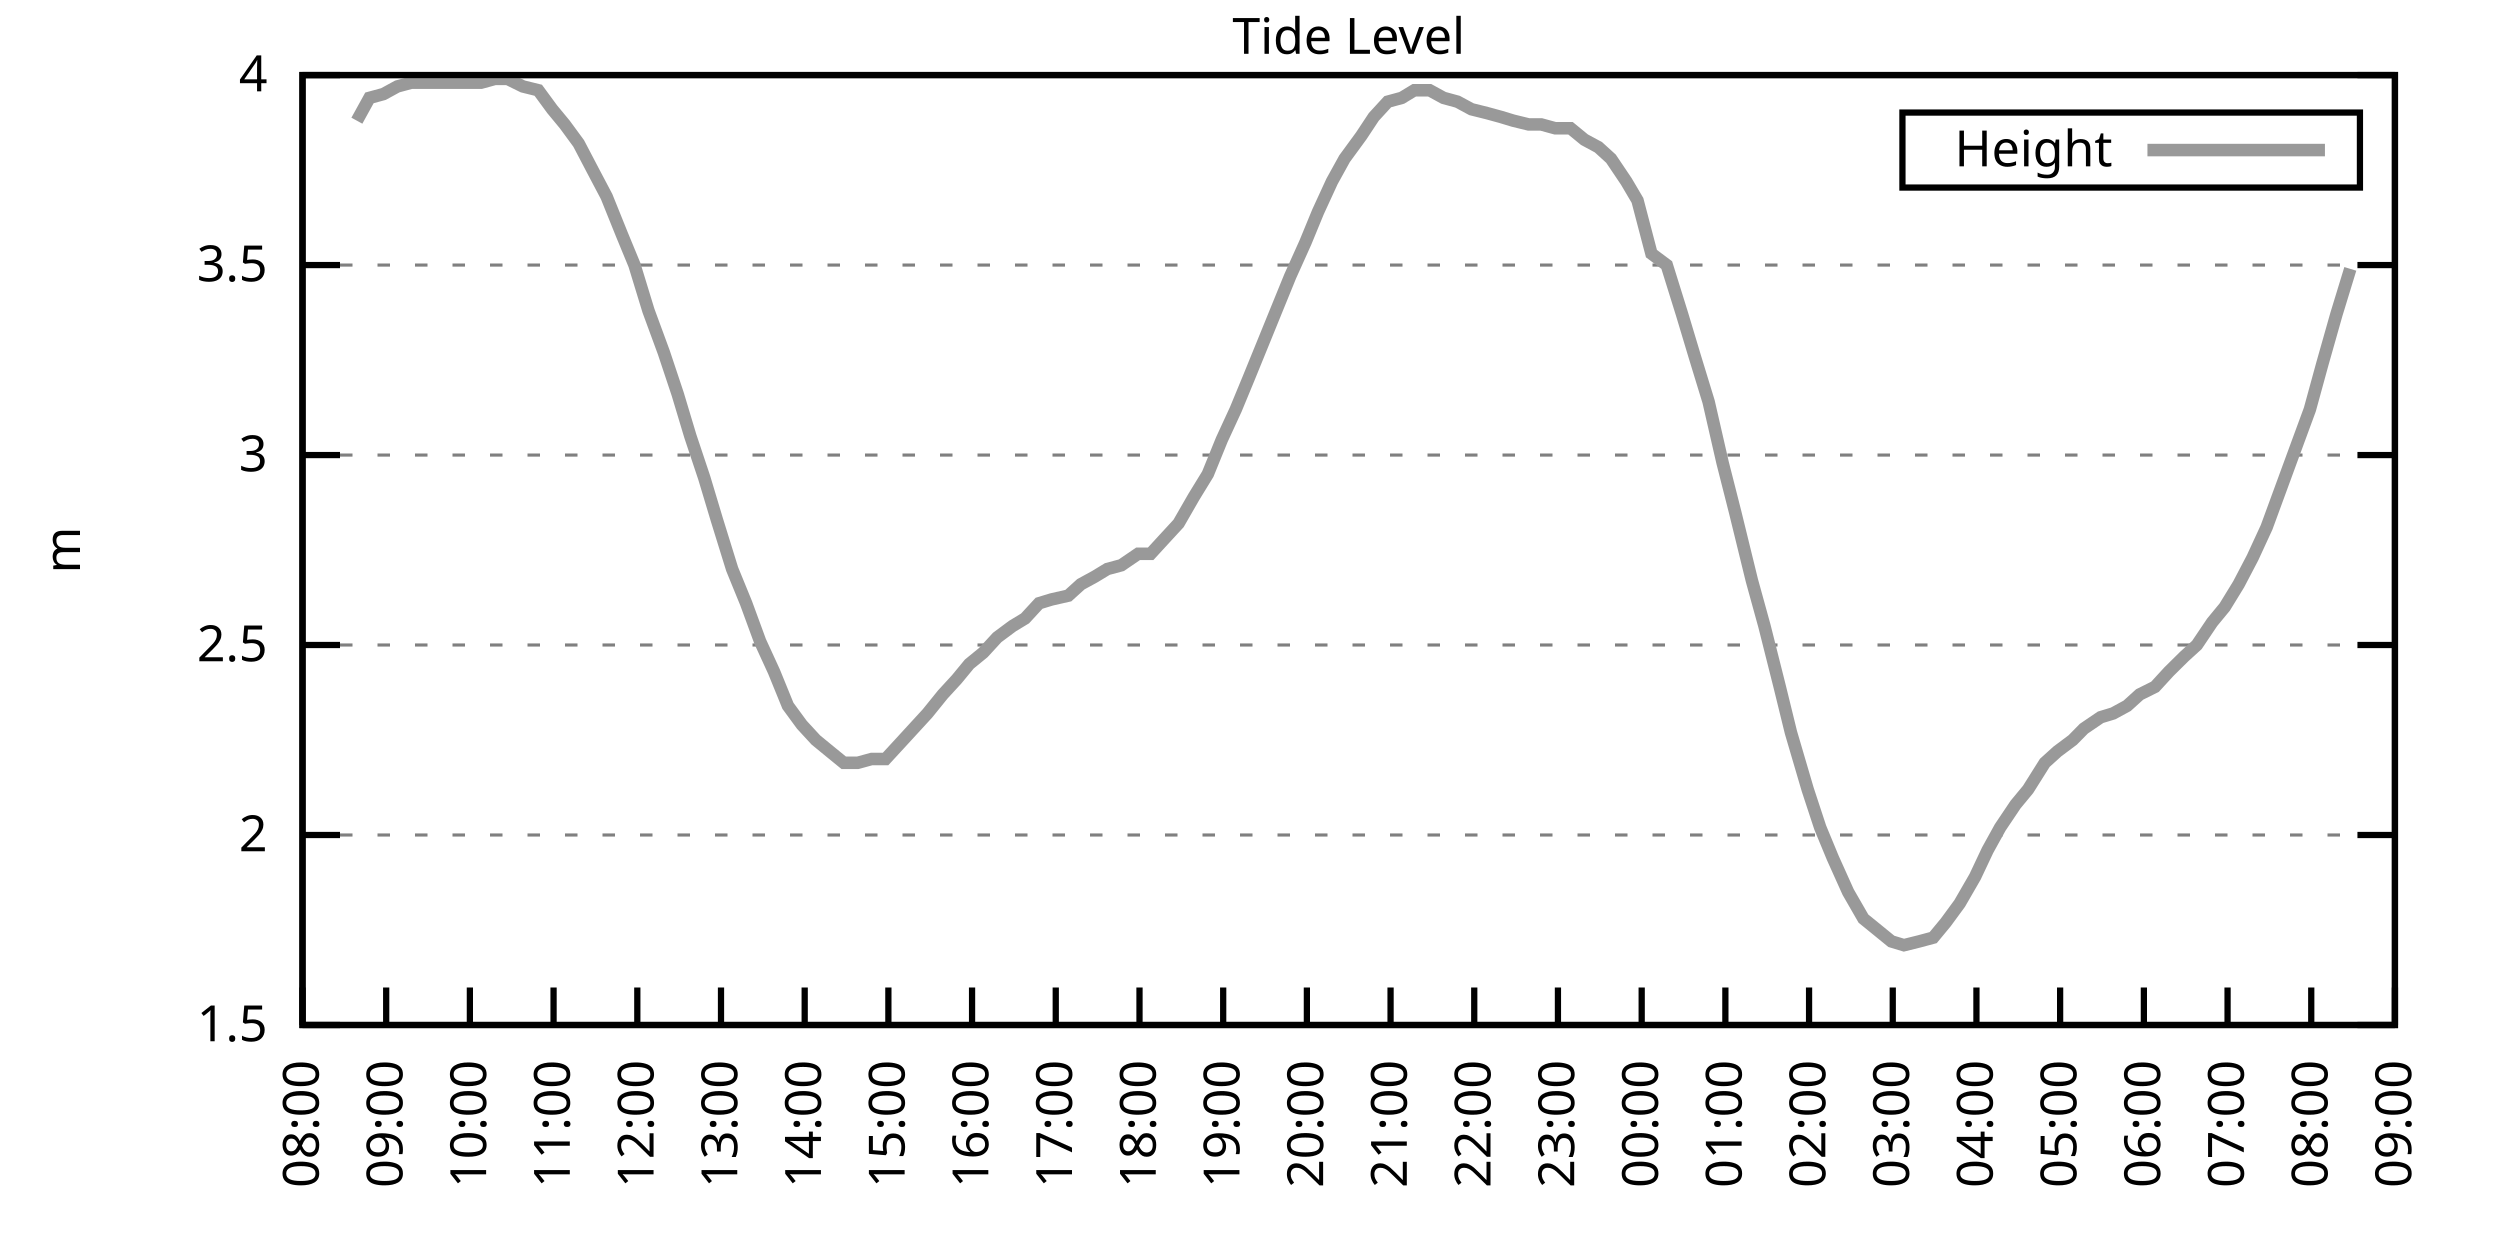
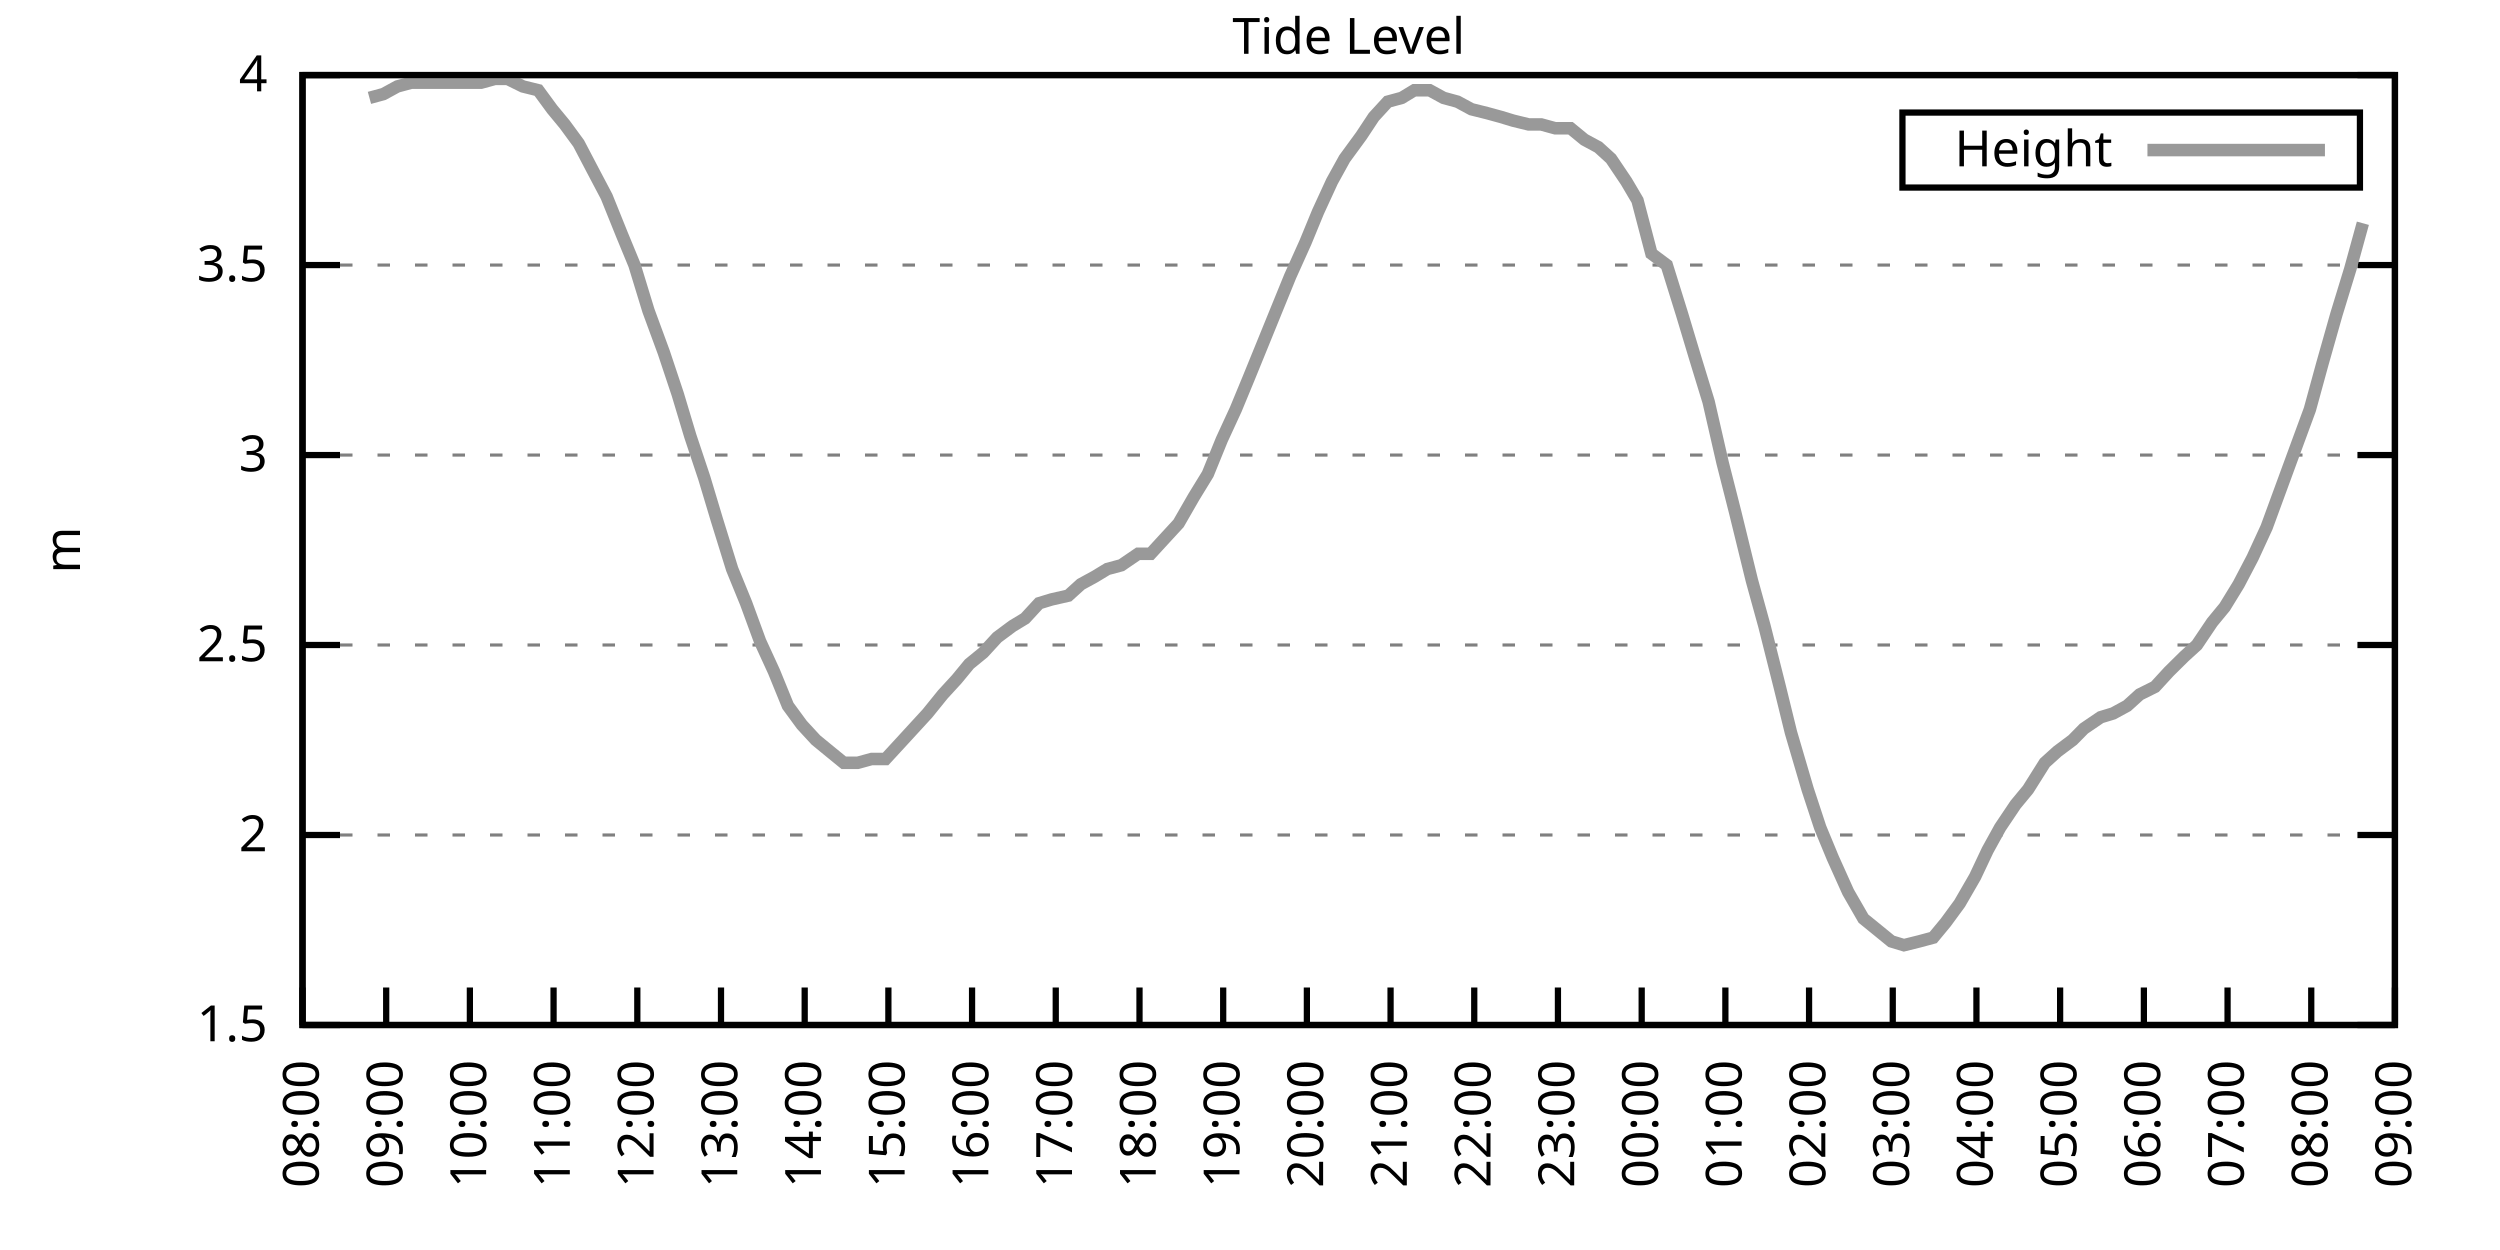
<svg xmlns="http://www.w3.org/2000/svg" xmlns:xlink="http://www.w3.org/1999/xlink" width="400" height="200" viewBox="0 0 400 200">
  <g id="gnuplot_canvas">
    <rect x="0" y="0" width="400" height="200" fill="none" />
    <defs>
      <circle id="gpDot" r="0.5" stroke-width="0.5" stroke="currentColor" />
      <path id="gpPt0" stroke-width="0.333" stroke="currentColor" d="M-1,0 h2 M0,-1 v2" />
      <path id="gpPt1" stroke-width="0.333" stroke="currentColor" d="M-1,-1 L1,1 M1,-1 L-1,1" />
      <path id="gpPt2" stroke-width="0.333" stroke="currentColor" d="M-1,0 L1,0 M0,-1 L0,1 M-1,-1 L1,1 M-1,1 L1,-1" />
      <rect id="gpPt3" stroke-width="0.333" stroke="currentColor" x="-1" y="-1" width="2" height="2" />
      <rect id="gpPt4" stroke-width="0.333" stroke="currentColor" fill="currentColor" x="-1" y="-1" width="2" height="2" />
      <circle id="gpPt5" stroke-width="0.333" stroke="currentColor" cx="0" cy="0" r="1" />
      <use xlink:href="#gpPt5" id="gpPt6" fill="currentColor" stroke="none" />
      <path id="gpPt7" stroke-width="0.333" stroke="currentColor" d="M0,-1.33 L-1.33,0.67 L1.33,0.67 z" />
      <use xlink:href="#gpPt7" id="gpPt8" fill="currentColor" stroke="none" />
      <use xlink:href="#gpPt7" id="gpPt9" stroke="currentColor" transform="rotate(180)" />
      <use xlink:href="#gpPt9" id="gpPt10" fill="currentColor" stroke="none" />
      <use xlink:href="#gpPt3" id="gpPt11" stroke="currentColor" transform="rotate(45)" />
      <use xlink:href="#gpPt11" id="gpPt12" fill="currentColor" stroke="none" />
      <path id="gpPt13" stroke-width="0.333" stroke="currentColor" d="M0,1.330 L1.265,0.411 L0.782,-1.067 L-0.782,-1.076 L-1.265,0.411 z" />
      <use xlink:href="#gpPt13" id="gpPt14" fill="currentColor" stroke="none" />
      <filter id="textbox" filterUnits="objectBoundingBox" x="0" y="0" height="1" width="1">
        <feFlood flood-color="white" flood-opacity="1" result="bgnd" />
        <feComposite in="SourceGraphic" in2="bgnd" operator="atop" />
      </filter>
      <filter id="greybox" filterUnits="objectBoundingBox" x="0" y="0" height="1" width="1">
        <feFlood flood-color="lightgrey" flood-opacity="1" result="grey" />
        <feComposite in="SourceGraphic" in2="grey" operator="atop" />
      </filter>
    </defs>
    <g fill="none" color="white" stroke="currentColor" stroke-width="1.00" stroke-linecap="butt" stroke-linejoin="miter">
</g>
    <g fill="none" color="black" stroke="currentColor" stroke-width="1.00" stroke-linecap="butt" stroke-linejoin="miter">
      <g stroke="none" shape-rendering="crispEdges">
        <polygon fill="rgb(255, 255, 255)" points="48.40,164.00 383.18,164.00 383.18,12.02 48.40,12.02 " />
      </g>
    </g>
    <g fill="none" color="black" stroke="currentColor" stroke-width="1.00" stroke-linecap="butt" stroke-linejoin="miter">
</g>
    <g fill="none" color="black" stroke="black" stroke-width="0.50" stroke-linecap="butt" stroke-linejoin="miter">
</g>
    <g fill="none" color="gray" stroke="currentColor" stroke-width="0.50" stroke-linecap="butt" stroke-linejoin="miter">
      <path stroke="gray" stroke-dasharray="2,4" class="gridline" d="M48.40,164.00 L383.19,164.00  " />
    </g>
    <g fill="none" color="gray" stroke="gray" stroke-width="1.00" stroke-linecap="butt" stroke-linejoin="miter">
</g>
    <g fill="none" color="black" stroke="currentColor" stroke-width="1.00" stroke-linecap="butt" stroke-linejoin="miter">
      <path stroke="black" d="M48.40,164.00 L54.40,164.00 M383.19,164.00 L377.19,164.00  " />
      <g transform="translate(42.80,166.60)" stroke="none" fill="black" font-family="Sans" font-size="8.00" text-anchor="end">
        <text>
          <tspan font-family="Sans"> 1.5</tspan>
        </text>
      </g>
    </g>
    <g fill="none" color="black" stroke="currentColor" stroke-width="1.00" stroke-linecap="butt" stroke-linejoin="miter">
</g>
    <g fill="none" color="black" stroke="black" stroke-width="0.50" stroke-linecap="butt" stroke-linejoin="miter">
</g>
    <g fill="none" color="gray" stroke="currentColor" stroke-width="0.50" stroke-linecap="butt" stroke-linejoin="miter">
      <path stroke="gray" stroke-dasharray="2,4" class="gridline" d="M48.40,133.60 L383.19,133.60  " />
    </g>
    <g fill="none" color="gray" stroke="gray" stroke-width="1.00" stroke-linecap="butt" stroke-linejoin="miter">
</g>
    <g fill="none" color="black" stroke="currentColor" stroke-width="1.00" stroke-linecap="butt" stroke-linejoin="miter">
      <path stroke="black" d="M48.40,133.60 L54.40,133.60 M383.19,133.60 L377.19,133.60  " />
      <g transform="translate(42.80,136.20)" stroke="none" fill="black" font-family="Sans" font-size="8.00" text-anchor="end">
        <text>
          <tspan font-family="Sans"> 2</tspan>
        </text>
      </g>
    </g>
    <g fill="none" color="black" stroke="currentColor" stroke-width="1.00" stroke-linecap="butt" stroke-linejoin="miter">
</g>
    <g fill="none" color="black" stroke="black" stroke-width="0.50" stroke-linecap="butt" stroke-linejoin="miter">
</g>
    <g fill="none" color="gray" stroke="currentColor" stroke-width="0.50" stroke-linecap="butt" stroke-linejoin="miter">
      <path stroke="gray" stroke-dasharray="2,4" class="gridline" d="M48.40,103.20 L383.19,103.20  " />
    </g>
    <g fill="none" color="gray" stroke="gray" stroke-width="1.00" stroke-linecap="butt" stroke-linejoin="miter">
</g>
    <g fill="none" color="black" stroke="currentColor" stroke-width="1.00" stroke-linecap="butt" stroke-linejoin="miter">
      <path stroke="black" d="M48.40,103.20 L54.40,103.20 M383.19,103.20 L377.19,103.20  " />
      <g transform="translate(42.80,105.80)" stroke="none" fill="black" font-family="Sans" font-size="8.00" text-anchor="end">
        <text>
          <tspan font-family="Sans"> 2.5</tspan>
        </text>
      </g>
    </g>
    <g fill="none" color="black" stroke="currentColor" stroke-width="1.00" stroke-linecap="butt" stroke-linejoin="miter">
</g>
    <g fill="none" color="black" stroke="black" stroke-width="0.50" stroke-linecap="butt" stroke-linejoin="miter">
</g>
    <g fill="none" color="gray" stroke="currentColor" stroke-width="0.50" stroke-linecap="butt" stroke-linejoin="miter">
      <path stroke="gray" stroke-dasharray="2,4" class="gridline" d="M48.40,72.81 L383.19,72.81  " />
    </g>
    <g fill="none" color="gray" stroke="gray" stroke-width="1.00" stroke-linecap="butt" stroke-linejoin="miter">
</g>
    <g fill="none" color="black" stroke="currentColor" stroke-width="1.00" stroke-linecap="butt" stroke-linejoin="miter">
      <path stroke="black" d="M48.40,72.81 L54.40,72.81 M383.19,72.81 L377.19,72.81  " />
      <g transform="translate(42.80,75.41)" stroke="none" fill="black" font-family="Sans" font-size="8.00" text-anchor="end">
        <text>
          <tspan font-family="Sans"> 3</tspan>
        </text>
      </g>
    </g>
    <g fill="none" color="black" stroke="currentColor" stroke-width="1.00" stroke-linecap="butt" stroke-linejoin="miter">
</g>
    <g fill="none" color="black" stroke="black" stroke-width="0.50" stroke-linecap="butt" stroke-linejoin="miter">
</g>
    <g fill="none" color="gray" stroke="currentColor" stroke-width="0.50" stroke-linecap="butt" stroke-linejoin="miter">
      <path stroke="gray" stroke-dasharray="2,4" class="gridline" d="M48.40,42.41 L383.19,42.41  " />
    </g>
    <g fill="none" color="gray" stroke="gray" stroke-width="1.00" stroke-linecap="butt" stroke-linejoin="miter">
</g>
    <g fill="none" color="black" stroke="currentColor" stroke-width="1.00" stroke-linecap="butt" stroke-linejoin="miter">
      <path stroke="black" d="M48.40,42.41 L54.40,42.41 M383.19,42.41 L377.19,42.41  " />
      <g transform="translate(42.80,45.01)" stroke="none" fill="black" font-family="Sans" font-size="8.00" text-anchor="end">
        <text>
          <tspan font-family="Sans"> 3.5</tspan>
        </text>
      </g>
    </g>
    <g fill="none" color="black" stroke="currentColor" stroke-width="1.00" stroke-linecap="butt" stroke-linejoin="miter">
</g>
    <g fill="none" color="black" stroke="black" stroke-width="0.50" stroke-linecap="butt" stroke-linejoin="miter">
</g>
    <g fill="none" color="gray" stroke="currentColor" stroke-width="0.50" stroke-linecap="butt" stroke-linejoin="miter">
      <path stroke="gray" stroke-dasharray="2,4" class="gridline" d="M48.40,12.01 L383.19,12.01  " />
    </g>
    <g fill="none" color="gray" stroke="gray" stroke-width="1.00" stroke-linecap="butt" stroke-linejoin="miter">
</g>
    <g fill="none" color="black" stroke="currentColor" stroke-width="1.00" stroke-linecap="butt" stroke-linejoin="miter">
      <path stroke="black" d="M48.40,12.01 L54.40,12.01 M383.19,12.01 L377.19,12.01  " />
      <g transform="translate(42.80,14.61)" stroke="none" fill="black" font-family="Sans" font-size="8.00" text-anchor="end">
        <text>
          <tspan font-family="Sans"> 4</tspan>
        </text>
      </g>
    </g>
    <g fill="none" color="black" stroke="currentColor" stroke-width="1.00" stroke-linecap="butt" stroke-linejoin="miter">
      <path stroke="black" d="M48.40,164.00 L48.40,158.00  " />
      <g transform="translate(51.00,169.60) rotate(270.00)" stroke="none" fill="black" font-family="Sans" font-size="8.00" text-anchor="end">
        <text>
          <tspan font-family="Sans">08:00</tspan>
        </text>
      </g>
    </g>
    <g fill="none" color="black" stroke="currentColor" stroke-width="1.00" stroke-linecap="butt" stroke-linejoin="miter">
      <path stroke="black" d="M61.79,164.00 L61.79,158.00  " />
      <g transform="translate(64.39,169.60) rotate(270.00)" stroke="none" fill="black" font-family="Sans" font-size="8.00" text-anchor="end">
        <text>
          <tspan font-family="Sans">09:00</tspan>
        </text>
      </g>
    </g>
    <g fill="none" color="black" stroke="currentColor" stroke-width="1.00" stroke-linecap="butt" stroke-linejoin="miter">
      <path stroke="black" d="M75.18,164.00 L75.18,158.00  " />
      <g transform="translate(77.78,169.60) rotate(270.00)" stroke="none" fill="black" font-family="Sans" font-size="8.00" text-anchor="end">
        <text>
          <tspan font-family="Sans">10:00</tspan>
        </text>
      </g>
    </g>
    <g fill="none" color="black" stroke="currentColor" stroke-width="1.00" stroke-linecap="butt" stroke-linejoin="miter">
      <path stroke="black" d="M88.57,164.00 L88.57,158.00  " />
      <g transform="translate(91.17,169.60) rotate(270.00)" stroke="none" fill="black" font-family="Sans" font-size="8.00" text-anchor="end">
        <text>
          <tspan font-family="Sans">11:00</tspan>
        </text>
      </g>
    </g>
    <g fill="none" color="black" stroke="currentColor" stroke-width="1.00" stroke-linecap="butt" stroke-linejoin="miter">
      <path stroke="black" d="M101.97,164.00 L101.97,158.00  " />
      <g transform="translate(104.57,169.60) rotate(270.00)" stroke="none" fill="black" font-family="Sans" font-size="8.00" text-anchor="end">
        <text>
          <tspan font-family="Sans">12:00</tspan>
        </text>
      </g>
    </g>
    <g fill="none" color="black" stroke="currentColor" stroke-width="1.00" stroke-linecap="butt" stroke-linejoin="miter">
      <path stroke="black" d="M115.36,164.00 L115.36,158.00  " />
      <g transform="translate(117.96,169.60) rotate(270.00)" stroke="none" fill="black" font-family="Sans" font-size="8.00" text-anchor="end">
        <text>
          <tspan font-family="Sans">13:00</tspan>
        </text>
      </g>
    </g>
    <g fill="none" color="black" stroke="currentColor" stroke-width="1.00" stroke-linecap="butt" stroke-linejoin="miter">
      <path stroke="black" d="M128.75,164.00 L128.75,158.00  " />
      <g transform="translate(131.35,169.60) rotate(270.00)" stroke="none" fill="black" font-family="Sans" font-size="8.00" text-anchor="end">
        <text>
          <tspan font-family="Sans">14:00</tspan>
        </text>
      </g>
    </g>
    <g fill="none" color="black" stroke="currentColor" stroke-width="1.00" stroke-linecap="butt" stroke-linejoin="miter">
      <path stroke="black" d="M142.14,164.00 L142.14,158.00  " />
      <g transform="translate(144.74,169.60) rotate(270.00)" stroke="none" fill="black" font-family="Sans" font-size="8.00" text-anchor="end">
        <text>
          <tspan font-family="Sans">15:00</tspan>
        </text>
      </g>
    </g>
    <g fill="none" color="black" stroke="currentColor" stroke-width="1.00" stroke-linecap="butt" stroke-linejoin="miter">
      <path stroke="black" d="M155.53,164.00 L155.53,158.00  " />
      <g transform="translate(158.13,169.60) rotate(270.00)" stroke="none" fill="black" font-family="Sans" font-size="8.00" text-anchor="end">
        <text>
          <tspan font-family="Sans">16:00</tspan>
        </text>
      </g>
    </g>
    <g fill="none" color="black" stroke="currentColor" stroke-width="1.00" stroke-linecap="butt" stroke-linejoin="miter">
      <path stroke="black" d="M168.92,164.00 L168.92,158.00  " />
      <g transform="translate(171.52,169.60) rotate(270.00)" stroke="none" fill="black" font-family="Sans" font-size="8.00" text-anchor="end">
        <text>
          <tspan font-family="Sans">17:00</tspan>
        </text>
      </g>
    </g>
    <g fill="none" color="black" stroke="currentColor" stroke-width="1.00" stroke-linecap="butt" stroke-linejoin="miter">
      <path stroke="black" d="M182.32,164.00 L182.32,158.00  " />
      <g transform="translate(184.92,169.60) rotate(270.00)" stroke="none" fill="black" font-family="Sans" font-size="8.00" text-anchor="end">
        <text>
          <tspan font-family="Sans">18:00</tspan>
        </text>
      </g>
    </g>
    <g fill="none" color="black" stroke="currentColor" stroke-width="1.00" stroke-linecap="butt" stroke-linejoin="miter">
      <path stroke="black" d="M195.71,164.00 L195.71,158.00  " />
      <g transform="translate(198.31,169.60) rotate(270.00)" stroke="none" fill="black" font-family="Sans" font-size="8.00" text-anchor="end">
        <text>
          <tspan font-family="Sans">19:00</tspan>
        </text>
      </g>
    </g>
    <g fill="none" color="black" stroke="currentColor" stroke-width="1.00" stroke-linecap="butt" stroke-linejoin="miter">
      <path stroke="black" d="M209.10,164.00 L209.10,158.00  " />
      <g transform="translate(211.70,169.60) rotate(270.00)" stroke="none" fill="black" font-family="Sans" font-size="8.00" text-anchor="end">
        <text>
          <tspan font-family="Sans">20:00</tspan>
        </text>
      </g>
    </g>
    <g fill="none" color="black" stroke="currentColor" stroke-width="1.00" stroke-linecap="butt" stroke-linejoin="miter">
      <path stroke="black" d="M222.49,164.00 L222.49,158.00  " />
      <g transform="translate(225.09,169.60) rotate(270.00)" stroke="none" fill="black" font-family="Sans" font-size="8.00" text-anchor="end">
        <text>
          <tspan font-family="Sans">21:00</tspan>
        </text>
      </g>
    </g>
    <g fill="none" color="black" stroke="currentColor" stroke-width="1.00" stroke-linecap="butt" stroke-linejoin="miter">
      <path stroke="black" d="M235.88,164.00 L235.88,158.00  " />
      <g transform="translate(238.48,169.60) rotate(270.00)" stroke="none" fill="black" font-family="Sans" font-size="8.00" text-anchor="end">
        <text>
          <tspan font-family="Sans">22:00</tspan>
        </text>
      </g>
    </g>
    <g fill="none" color="black" stroke="currentColor" stroke-width="1.00" stroke-linecap="butt" stroke-linejoin="miter">
      <path stroke="black" d="M249.27,164.00 L249.27,158.00  " />
      <g transform="translate(251.87,169.60) rotate(270.00)" stroke="none" fill="black" font-family="Sans" font-size="8.00" text-anchor="end">
        <text>
          <tspan font-family="Sans">23:00</tspan>
        </text>
      </g>
    </g>
    <g fill="none" color="black" stroke="currentColor" stroke-width="1.00" stroke-linecap="butt" stroke-linejoin="miter">
      <path stroke="black" d="M262.67,164.00 L262.67,158.00  " />
      <g transform="translate(265.27,169.60) rotate(270.00)" stroke="none" fill="black" font-family="Sans" font-size="8.00" text-anchor="end">
        <text>
          <tspan font-family="Sans">00:00</tspan>
        </text>
      </g>
    </g>
    <g fill="none" color="black" stroke="currentColor" stroke-width="1.00" stroke-linecap="butt" stroke-linejoin="miter">
      <path stroke="black" d="M276.06,164.00 L276.06,158.00  " />
      <g transform="translate(278.66,169.60) rotate(270.00)" stroke="none" fill="black" font-family="Sans" font-size="8.00" text-anchor="end">
        <text>
          <tspan font-family="Sans">01:00</tspan>
        </text>
      </g>
    </g>
    <g fill="none" color="black" stroke="currentColor" stroke-width="1.00" stroke-linecap="butt" stroke-linejoin="miter">
      <path stroke="black" d="M289.45,164.00 L289.45,158.00  " />
      <g transform="translate(292.05,169.60) rotate(270.00)" stroke="none" fill="black" font-family="Sans" font-size="8.00" text-anchor="end">
        <text>
          <tspan font-family="Sans">02:00</tspan>
        </text>
      </g>
    </g>
    <g fill="none" color="black" stroke="currentColor" stroke-width="1.00" stroke-linecap="butt" stroke-linejoin="miter">
      <path stroke="black" d="M302.84,164.00 L302.84,158.00  " />
      <g transform="translate(305.44,169.60) rotate(270.00)" stroke="none" fill="black" font-family="Sans" font-size="8.00" text-anchor="end">
        <text>
          <tspan font-family="Sans">03:00</tspan>
        </text>
      </g>
    </g>
    <g fill="none" color="black" stroke="currentColor" stroke-width="1.00" stroke-linecap="butt" stroke-linejoin="miter">
      <path stroke="black" d="M316.23,164.00 L316.23,158.00  " />
      <g transform="translate(318.83,169.60) rotate(270.00)" stroke="none" fill="black" font-family="Sans" font-size="8.00" text-anchor="end">
        <text>
          <tspan font-family="Sans">04:00</tspan>
        </text>
      </g>
    </g>
    <g fill="none" color="black" stroke="currentColor" stroke-width="1.00" stroke-linecap="butt" stroke-linejoin="miter">
      <path stroke="black" d="M329.62,164.00 L329.62,158.00  " />
      <g transform="translate(332.22,169.60) rotate(270.00)" stroke="none" fill="black" font-family="Sans" font-size="8.00" text-anchor="end">
        <text>
          <tspan font-family="Sans">05:00</tspan>
        </text>
      </g>
    </g>
    <g fill="none" color="black" stroke="currentColor" stroke-width="1.00" stroke-linecap="butt" stroke-linejoin="miter">
      <path stroke="black" d="M343.02,164.00 L343.02,158.00  " />
      <g transform="translate(345.62,169.60) rotate(270.00)" stroke="none" fill="black" font-family="Sans" font-size="8.00" text-anchor="end">
        <text>
          <tspan font-family="Sans">06:00</tspan>
        </text>
      </g>
    </g>
    <g fill="none" color="black" stroke="currentColor" stroke-width="1.00" stroke-linecap="butt" stroke-linejoin="miter">
      <path stroke="black" d="M356.41,164.00 L356.41,158.00  " />
      <g transform="translate(359.01,169.60) rotate(270.00)" stroke="none" fill="black" font-family="Sans" font-size="8.00" text-anchor="end">
        <text>
          <tspan font-family="Sans">07:00</tspan>
        </text>
      </g>
    </g>
    <g fill="none" color="black" stroke="currentColor" stroke-width="1.00" stroke-linecap="butt" stroke-linejoin="miter">
      <path stroke="black" d="M369.80,164.00 L369.80,158.00  " />
      <g transform="translate(372.40,169.60) rotate(270.00)" stroke="none" fill="black" font-family="Sans" font-size="8.00" text-anchor="end">
        <text>
          <tspan font-family="Sans">08:00</tspan>
        </text>
      </g>
    </g>
    <g fill="none" color="black" stroke="currentColor" stroke-width="1.00" stroke-linecap="butt" stroke-linejoin="miter">
      <path stroke="black" d="M383.19,164.00 L383.19,158.00  " />
      <g transform="translate(385.79,169.60) rotate(270.00)" stroke="none" fill="black" font-family="Sans" font-size="8.00" text-anchor="end">
        <text>
          <tspan font-family="Sans">09:00</tspan>
        </text>
      </g>
    </g>
    <g fill="none" color="black" stroke="currentColor" stroke-width="1.00" stroke-linecap="butt" stroke-linejoin="miter">
</g>
    <g fill="none" color="black" stroke="currentColor" stroke-width="1.00" stroke-linecap="butt" stroke-linejoin="miter">
      <path stroke="black" d="M48.40,12.01 L48.40,164.00 L383.19,164.00 L383.19,12.01 L48.40,12.01 Z  " />
    </g>
    <g fill="none" color="black" stroke="currentColor" stroke-width="1.00" stroke-linecap="butt" stroke-linejoin="miter">
</g>
    <g fill="none" color="black" stroke="currentColor" stroke-width="1.00" stroke-linecap="butt" stroke-linejoin="miter">
      <path stroke="black" d="M304.39,30.01 L304.39,18.01 L377.59,18.01 L377.59,30.01 L304.39,30.01 Z  " />
    </g>
    <g id="Tide_level_plot_1">
      <g fill="none" color="white" stroke="black" stroke-width="2.00" stroke-linecap="butt" stroke-linejoin="miter">
</g>
      <g fill="none" color="black" stroke="currentColor" stroke-width="2.00" stroke-linecap="butt" stroke-linejoin="miter">
        <g transform="translate(337.99,26.61)" stroke="none" fill="black" font-family="Sans" font-size="8.00" text-anchor="end">
          <text>
            <tspan font-family="Sans">Height</tspan>
          </text>
        </g>
      </g>
      <g fill="none" color="black" stroke="currentColor" stroke-width="2.00" stroke-linecap="butt" stroke-linejoin="miter">
-         <path stroke="rgb(153, 153, 153)" d="M343.59,24.01 L371.99,24.01 M57.10,19.31 L59.11,15.66 L61.35,15.05 L63.58,13.83 L65.81,13.23 L68.04,13.23   L70.27,13.23 L72.50,13.23 L74.74,13.23 L76.97,13.23 L79.20,12.62 L81.21,12.62 L83.66,13.83 L86.12,14.44   L88.35,17.48 L90.36,19.91 L92.59,22.95 L94.82,27.21 L97.06,31.46 L99.51,37.54 L101.52,42.41 L103.75,49.70   L106.21,56.39 L108.44,63.08 L110.45,69.77 L112.68,76.45 L114.69,83.14 L117.14,91.04 L119.38,96.52 L121.61,102.60   L123.84,107.46 L126.07,112.93 L128.30,115.97 L130.54,118.40 L132.77,120.23 L135.00,122.05 L137.23,122.05 L139.46,121.44   L141.69,121.44 L143.93,119.01 L146.16,116.58 L148.39,114.15 L150.85,111.11 L153.08,108.68 L155.09,106.24 L157.32,104.42   L159.55,101.99 L162.01,100.16 L164.01,98.95 L166.25,96.52 L168.25,95.91 L170.93,95.30 L172.94,93.48 L175.17,92.26   L177.18,91.04 L179.41,90.44 L182.09,88.61 L184.10,88.61 L186.33,86.18 L188.57,83.75 L191.02,79.49 L193.25,75.85   L195.48,70.37 L197.72,65.51 L199.73,60.65 L201.96,55.18 L204.19,49.70 L206.42,44.23 L208.88,38.76 L210.88,33.90   L213.12,29.03 L215.13,25.39 L217.80,21.74 L219.81,18.70 L222.04,16.27 L224.28,15.66 L226.29,14.44 L228.74,14.44   L230.97,15.66 L233.20,16.27 L235.44,17.48 L237.89,18.09 L240.12,18.70 L242.13,19.31 L244.59,19.91 L246.60,19.91   L248.83,20.52 L251.28,20.52 L253.51,22.35 L255.75,23.56 L257.76,25.39 L260.21,29.03 L262.00,32.07 L264.23,40.58   L266.68,42.41 L269.14,50.31 L271.15,57.00 L273.38,64.29 L275.61,74.02 L277.62,81.93 L280.30,92.87 L282.31,100.16   L284.76,109.89 L286.55,117.19 L289.23,126.31 L291.23,132.39 L293.24,137.25 L295.70,142.72 L298.15,146.98 L300.39,148.80   L302.62,150.62 L304.63,151.23 L307.08,150.62 L309.31,150.02 L311.32,147.59 L313.55,144.55 L316.01,140.29 L318.02,136.03   L320.03,132.39 L322.48,128.74 L324.49,126.31 L327.17,122.05 L329.18,120.23 L331.63,118.40 L333.42,116.58 L336.10,114.76   L338.10,114.15 L340.34,112.93 L342.35,111.11 L344.80,109.89 L347.03,107.46 L349.49,105.03 L351.50,103.20 L353.95,99.56   L355.96,97.12 L358.19,93.48 L360.42,89.22 L362.66,84.36 L364.89,78.28 L367.12,72.20 L369.58,65.51 L371.58,58.21   L373.82,50.31 L376.05,43.02  " />
+         <path stroke="rgb(153, 153, 153)" d="M343.59,24.01 L371.99,24.01 M59.11,15.66 L61.35,15.05 L63.58,13.83 L65.81,13.23 L68.04,13.23 L70.27,13.23   L72.50,13.23 L74.74,13.23 L76.97,13.23 L79.20,12.62 L81.21,12.62 L83.66,13.83 L86.12,14.44 L88.35,17.48   L90.36,19.91 L92.59,22.95 L94.82,27.21 L97.06,31.46 L99.51,37.54 L101.52,42.41 L103.75,49.70 L106.21,56.39   L108.44,63.08 L110.45,69.77 L112.68,76.45 L114.69,83.14 L117.14,91.04 L119.38,96.52 L121.61,102.60 L123.84,107.46   L126.07,112.93 L128.30,115.97 L130.54,118.40 L132.77,120.23 L135.00,122.05 L137.23,122.05 L139.46,121.44 L141.69,121.44   L143.93,119.01 L146.16,116.58 L148.39,114.15 L150.85,111.11 L153.08,108.68 L155.09,106.24 L157.32,104.42 L159.55,101.99   L162.01,100.16 L164.01,98.95 L166.25,96.52 L168.25,95.91 L170.93,95.30 L172.94,93.48 L175.17,92.26 L177.18,91.04   L179.41,90.44 L182.09,88.61 L184.10,88.61 L186.33,86.18 L188.57,83.75 L191.02,79.49 L193.25,75.85 L195.48,70.37   L197.72,65.51 L199.73,60.65 L201.96,55.18 L204.19,49.70 L206.42,44.23 L208.88,38.76 L210.88,33.90 L213.12,29.03   L215.13,25.39 L217.80,21.74 L219.81,18.70 L222.04,16.27 L224.28,15.66 L226.29,14.44 L228.74,14.44 L230.97,15.66   L233.20,16.27 L235.44,17.48 L237.89,18.09 L240.12,18.70 L242.13,19.31 L244.59,19.91 L246.60,19.91 L248.83,20.52   L251.28,20.52 L253.51,22.35 L255.75,23.56 L257.76,25.39 L260.21,29.03 L262.00,32.07 L264.23,40.58 L266.68,42.41   L269.14,50.31 L271.15,57.00 L273.38,64.29 L275.61,74.02 L277.62,81.93 L280.30,92.87 L282.31,100.16 L284.76,109.89   L286.55,117.19 L289.23,126.31 L291.23,132.39 L293.24,137.25 L295.70,142.72 L298.15,146.98 L300.39,148.80 L302.62,150.62   L304.63,151.23 L307.08,150.62 L309.31,150.02 L311.32,147.59 L313.55,144.55 L316.01,140.29 L318.02,136.03 L320.03,132.39   L322.48,128.74 L324.49,126.31 L327.17,122.05 L329.18,120.23 L331.63,118.40 L333.42,116.58 L336.10,114.76 L338.10,114.15   L340.34,112.93 L342.35,111.11 L344.80,109.89 L347.03,107.46 L349.49,105.03 L351.50,103.20 L353.95,99.56 L355.96,97.12   L358.19,93.48 L360.42,89.22 L362.66,84.36 L364.89,78.28 L367.12,72.20 L369.58,65.51 L371.58,58.21 L373.82,50.31   L376.05,43.02 L378.06,35.72  " />
      </g>
    </g>
    <g fill="none" color="black" stroke="currentColor" stroke-width="2.00" stroke-linecap="butt" stroke-linejoin="miter">
</g>
    <g fill="none" color="black" stroke="black" stroke-width="1.00" stroke-linecap="butt" stroke-linejoin="miter">
</g>
    <g fill="none" color="black" stroke="currentColor" stroke-width="1.00" stroke-linecap="butt" stroke-linejoin="miter">
      <path stroke="black" d="M48.40,12.01 L48.40,164.00 L383.19,164.00 L383.19,12.01 L48.40,12.01 Z  " />
      <g transform="translate(12.80,88.01) rotate(270.00)" stroke="none" fill="black" font-family="Sans" font-size="8.00" text-anchor="middle">
        <text>
          <tspan font-family="Sans">m</tspan>
        </text>
      </g>
    </g>
    <g fill="none" color="black" stroke="currentColor" stroke-width="1.00" stroke-linecap="butt" stroke-linejoin="miter">
</g>
    <g fill="none" color="black" stroke="currentColor" stroke-width="1.00" stroke-linecap="butt" stroke-linejoin="miter">
      <g transform="translate(215.79,8.61)" stroke="none" fill="black" font-family="Sans" font-size="8.00" text-anchor="middle">
        <text>
          <tspan font-family="Sans">Tide Level</tspan>
        </text>
      </g>
    </g>
    <g fill="none" color="black" stroke="currentColor" stroke-width="1.00" stroke-linecap="butt" stroke-linejoin="miter">
</g>
  </g>
</svg>
